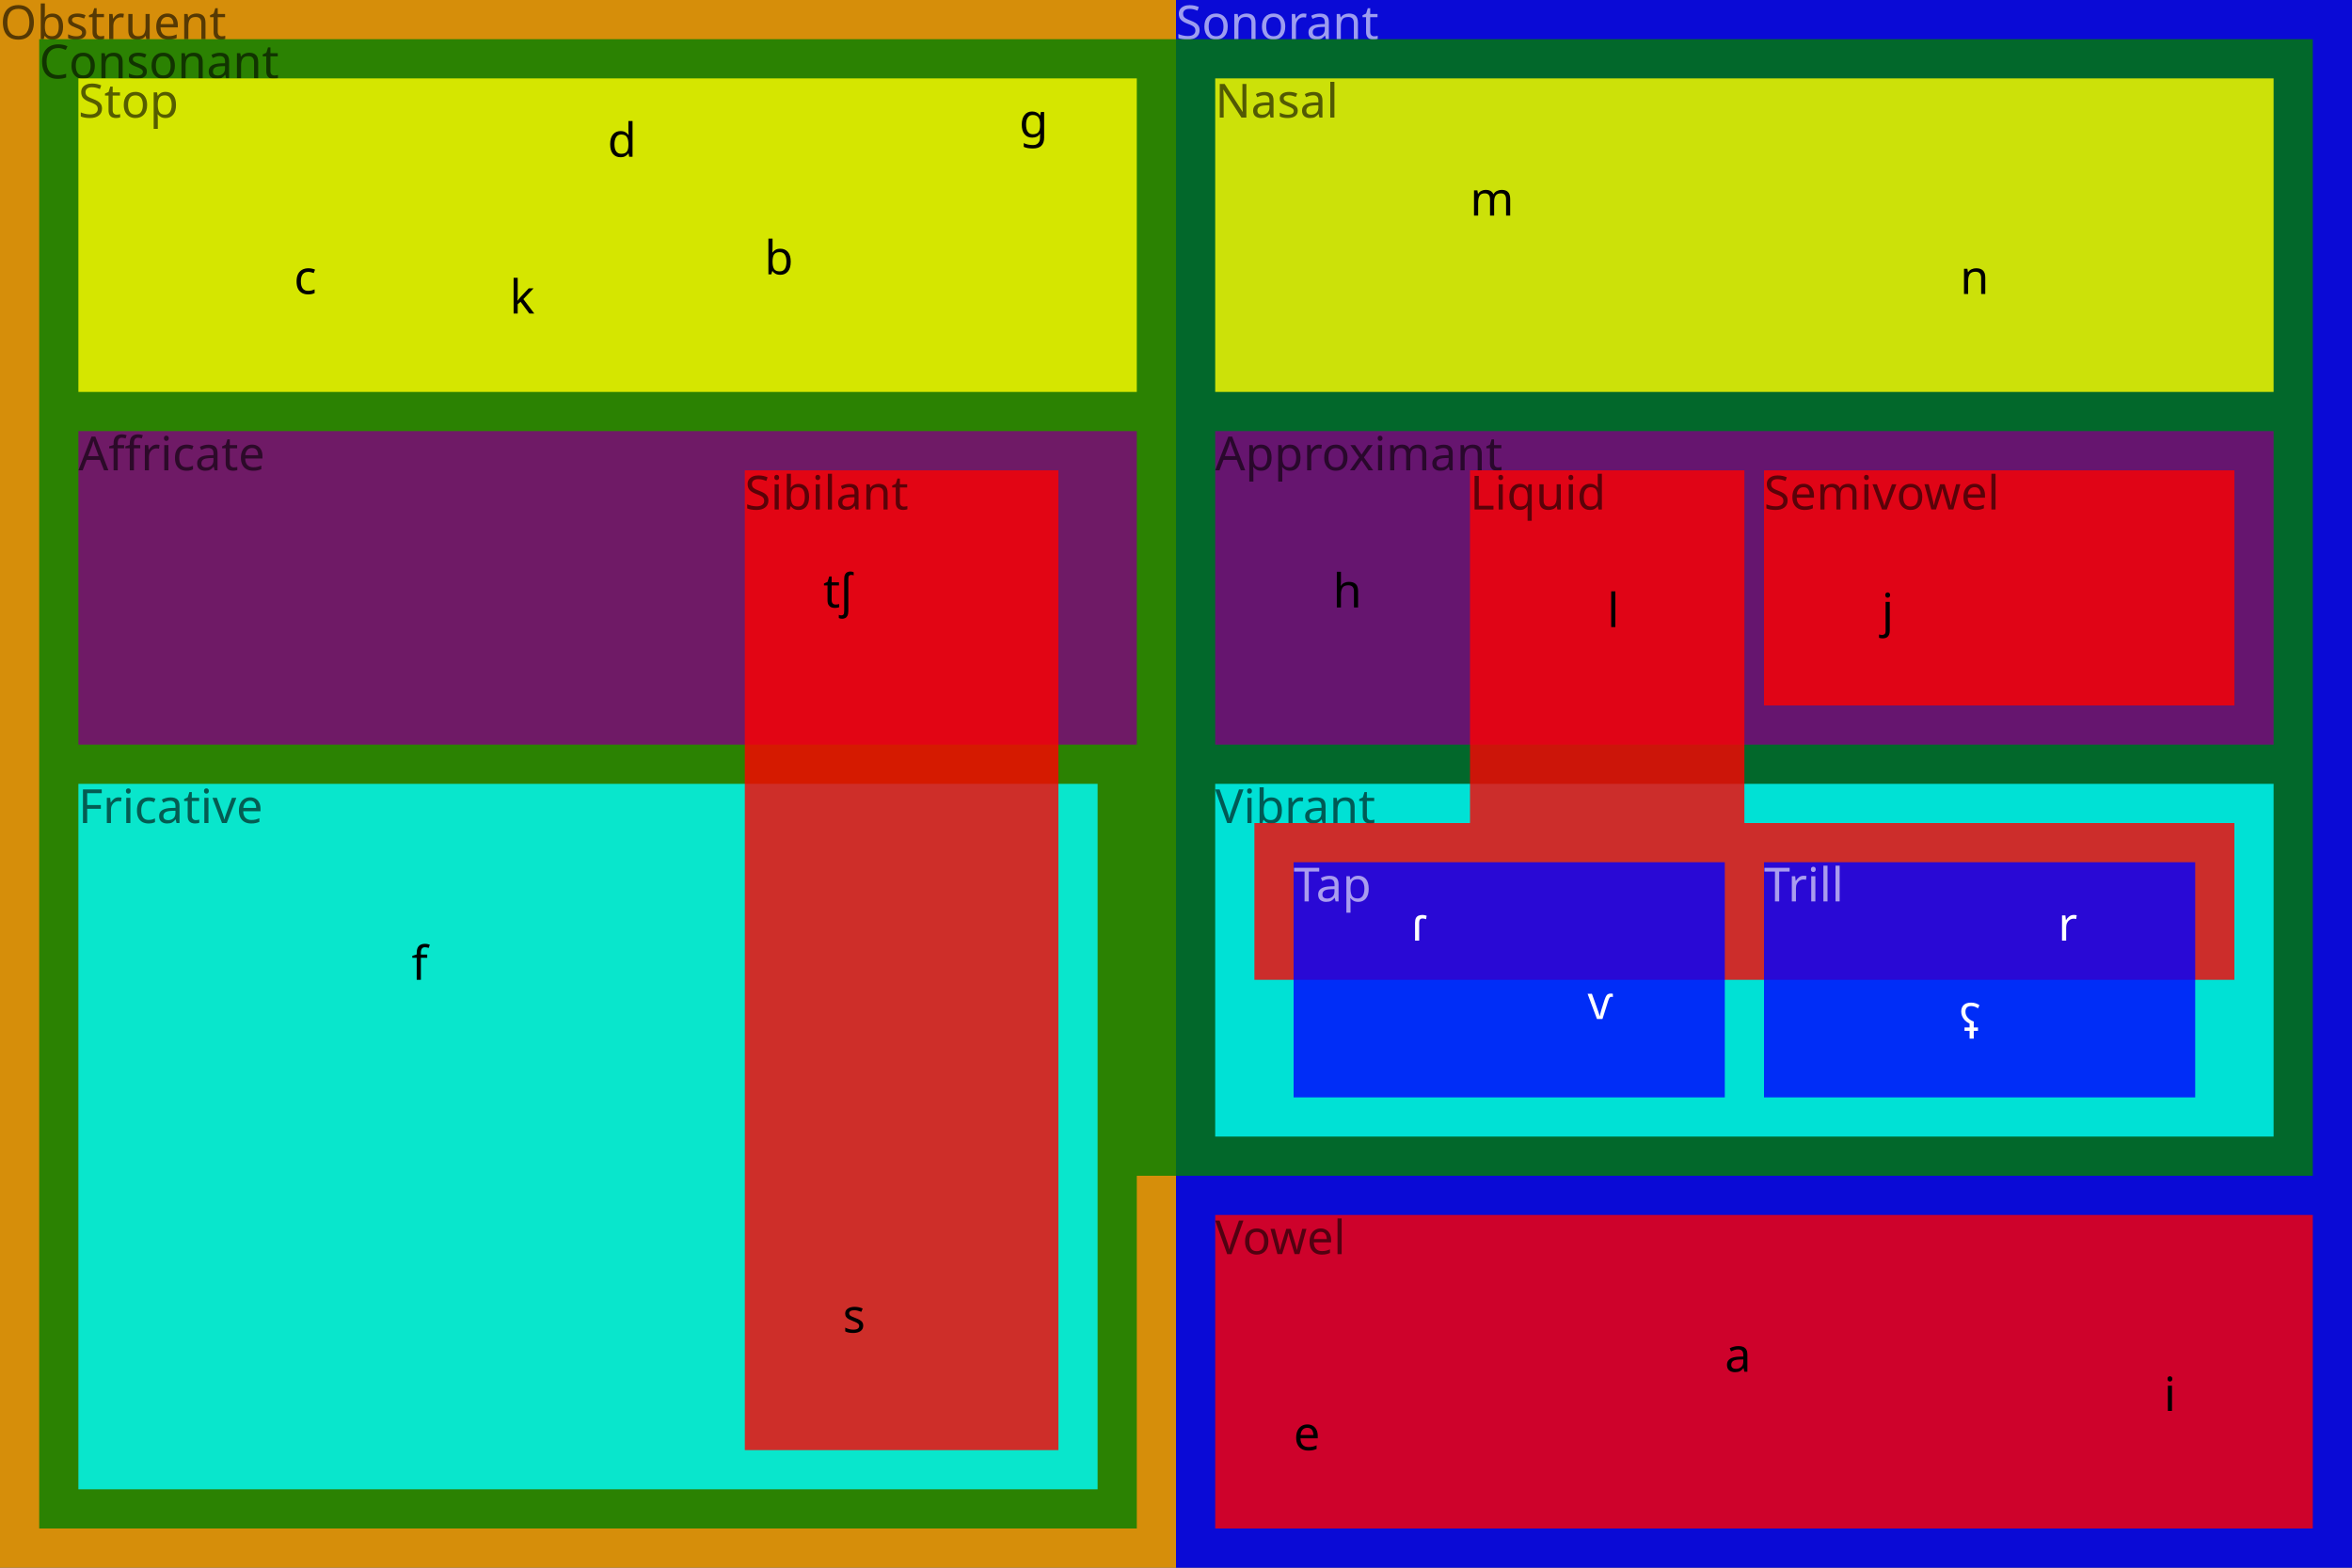
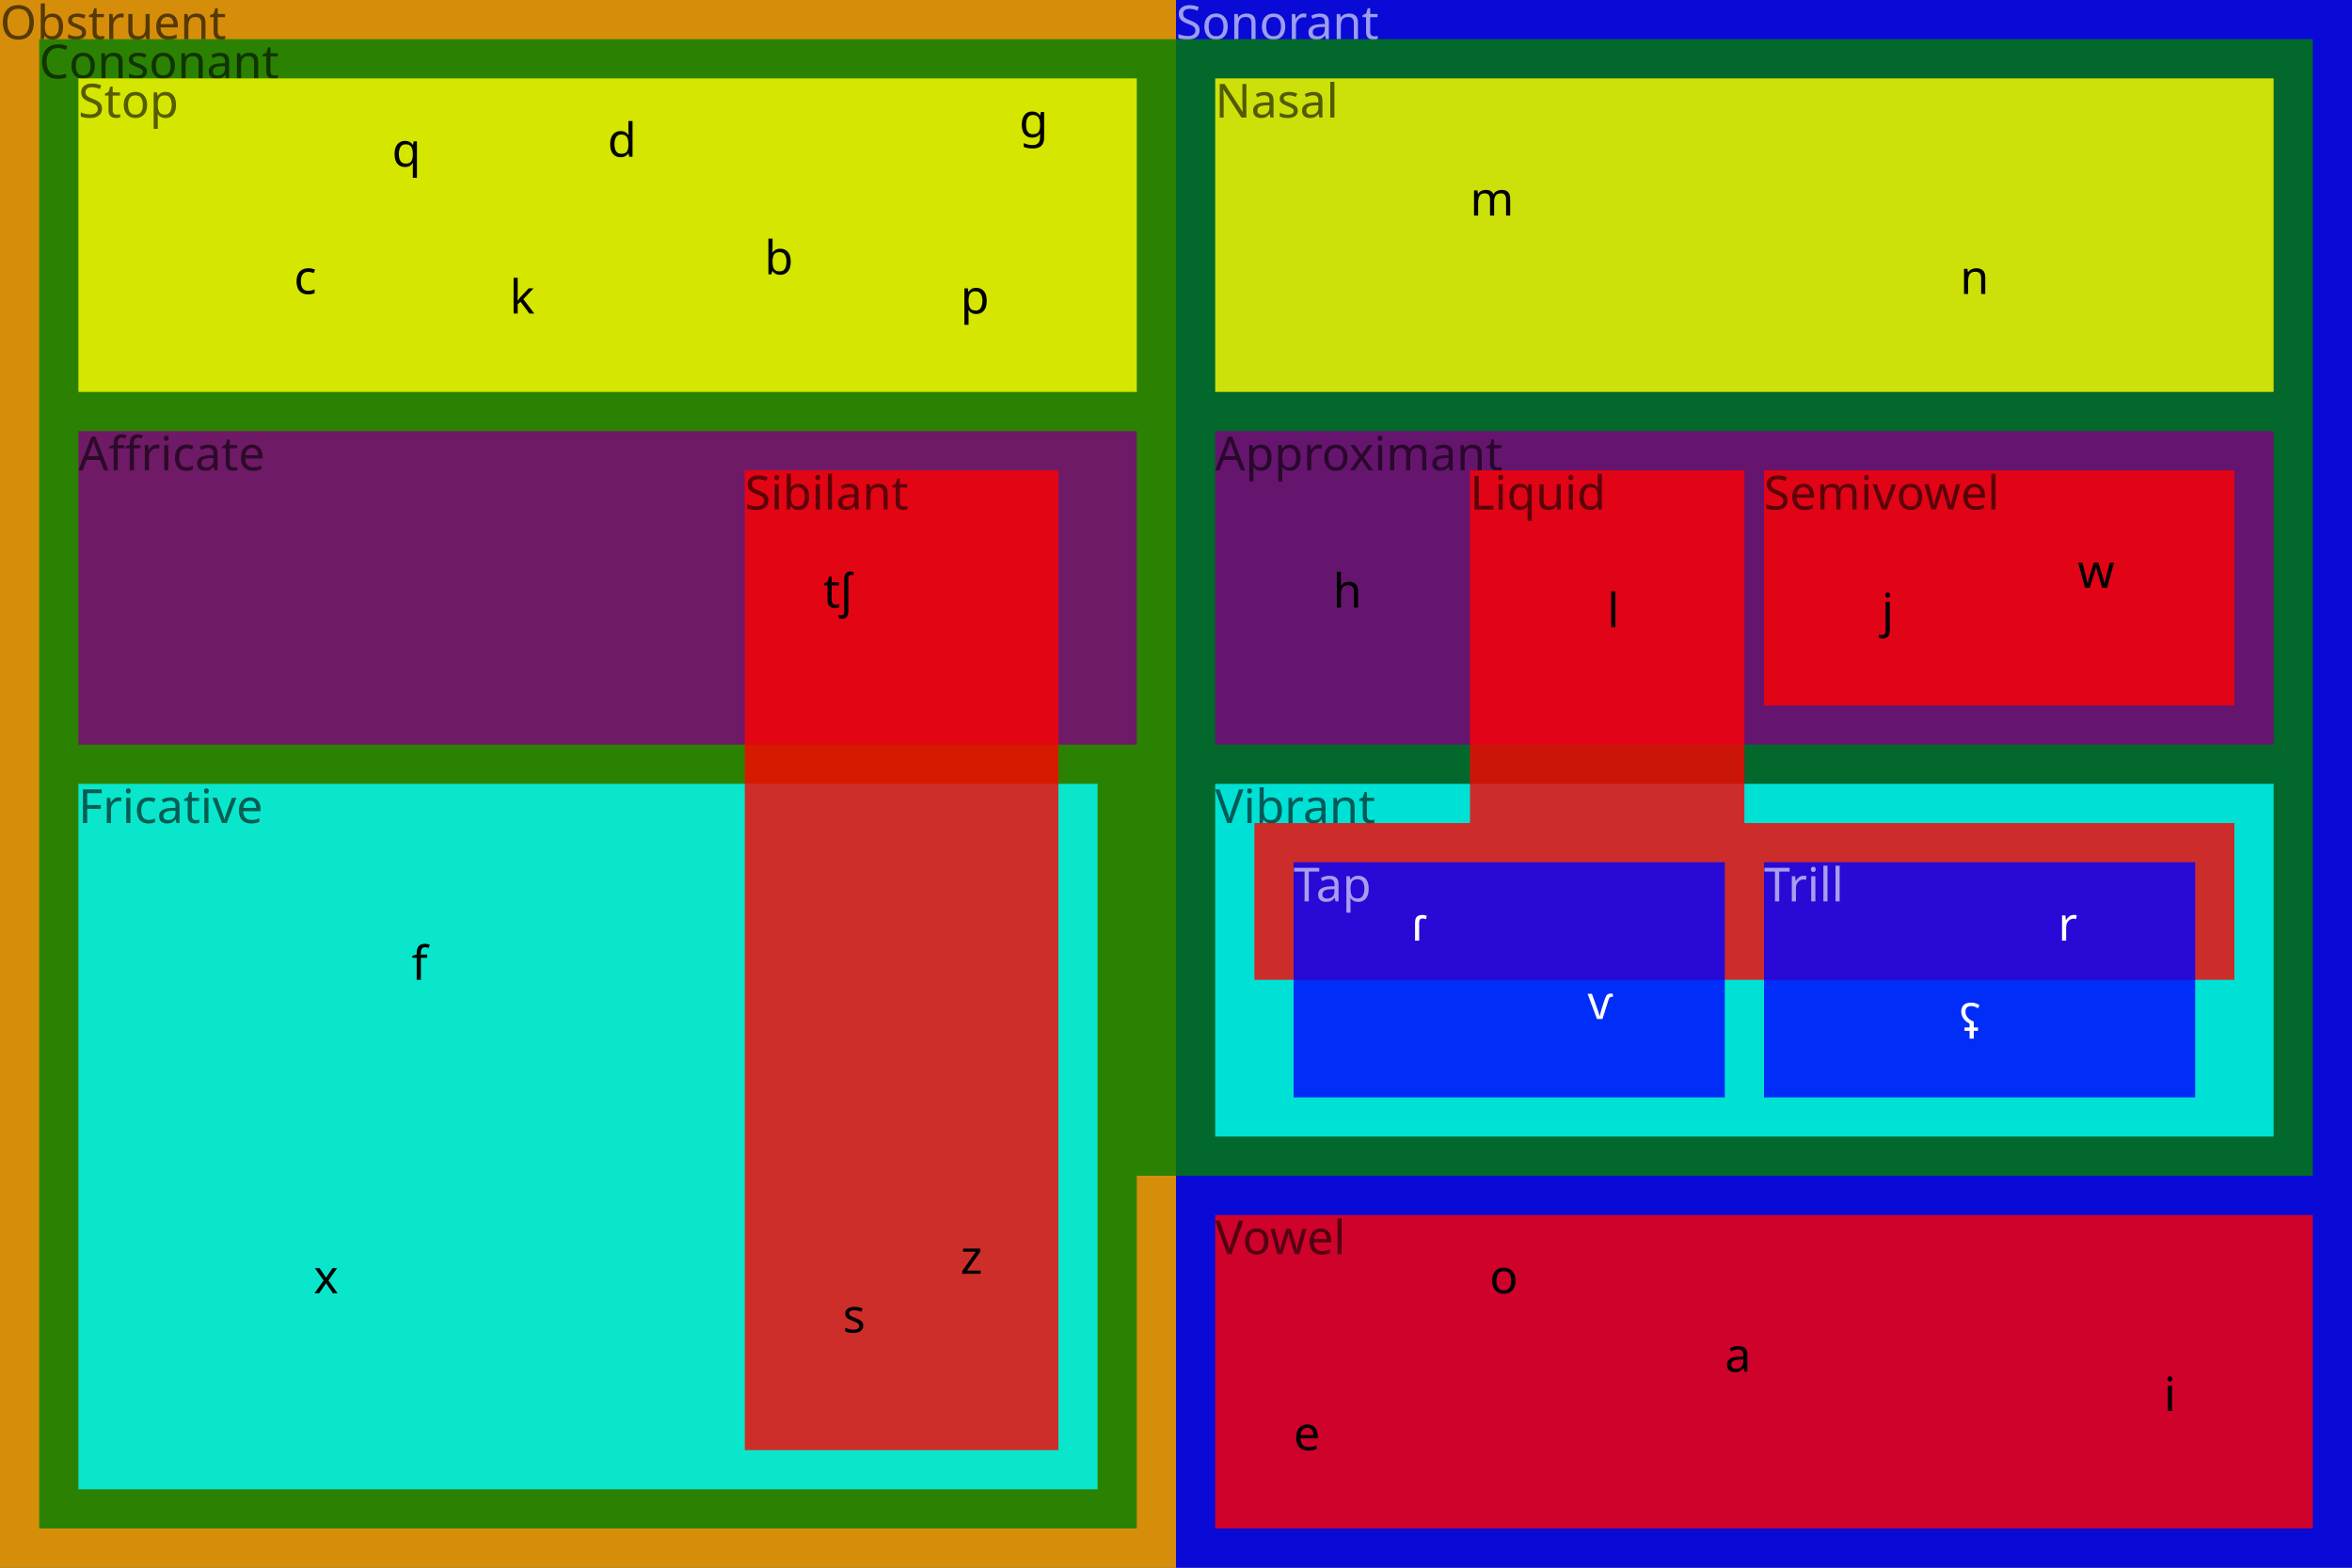
<svg xmlns="http://www.w3.org/2000/svg" width="1200" height="800" version="1.1">
  <style>
		svg{font-family:"Verdana";}
		text{fill:black;font-size:24px;opacity:0.6;}
		rect{opacity:0.8;}
		.light{fill:white!important;}
		.phone text{fill:black;opacity:1;}
	</style>
  <a href="https://en.wikipedia.org/wiki/Phone_(phonetics)">
    <rect x="0" y="0" width="1200" height="800" fill="black" />
  </a>
  <a href="https://en.wikipedia.org/wiki/Obstruent">
    <rect x="0" y="0" width="600" height="800" fill="orange" />
    <text x="0" y="20">Obstruent</text>
  </a>
  <a href="https://en.wikipedia.org/wiki/Sonorant">
    <rect x="600" y="0" width="600" height="800" fill="blue" />
    <text class="light" x="600" y="20">Sonorant</text>
  </a>
  <a href="https://en.wikipedia.org/wiki/Consonant">
    <rect x="20" y="20" width="1160" height="580" fill="green" />
    <rect x="20" y="600" width="560" height="180" fill="green" />
    <text x="20" y="40">Consonant</text>
  </a>
  <a href="https://en.wikipedia.org/wiki/Vowel">
    <rect x="620" y="620" width="560" height="160" fill="red" />
    <text x="620" y="640">Vowel</text>
  </a>
  <a href="https://en.wikipedia.org/wiki/Nasal_consonant">
    <rect x="620" y="40" width="540" height="160" fill="yellow" />
    <text x="620" y="60">Nasal</text>
  </a>
  <a href="https://en.wikipedia.org/wiki/Approximant_consonant">
    <rect x="620" y="220" width="540" height="160" fill="purple" />
    <text x="620" y="240">Approximant</text>
  </a>
  <a href="https://en.wikipedia.org/wiki/Semivowel">
    <rect x="900" y="240" width="240" height="120" fill="red" />
    <text x="900" y="260">Semivowel</text>
  </a>
  <a href="https://en.wikipedia.org/wiki/Vibrant_consonant">
    <rect x="620" y="400" width="540" height="180" fill="cyan" />
    <text x="620" y="420">Vibrant</text>
  </a>
  <a href="https://en.wikipedia.org/wiki/Liquid_consonant">
    <rect x="750" y="240" width="140" height="180" fill="red" />
    <rect x="640" y="420" width="500" height="80" fill="red" />
    <text x="750" y="260">Liquid</text>
  </a>
  <a href="https://en.wikipedia.org/wiki/Flap_consonant">
    <rect x="660" y="440" width="220" height="120" fill="blue" />
    <text class="light" x="660" y="460">Tap</text>
  </a>
  <a href="https://en.wikipedia.org/wiki/Trill_consonant">
    <rect x="900" y="440" width="220" height="120" fill="blue" />
    <text class="light" x="900" y="460">Trill</text>
  </a>
  <a href="https://en.wikipedia.org/wiki/Stop_consonant">
    <rect x="40" y="40" width="540" height="160" fill="yellow" />
    <text x="40" y="60">Stop</text>
  </a>
  <a href="https://en.wikipedia.org/wiki/Affricate_consonant">
    <rect x="40" y="220" width="540" height="160" fill="purple" />
    <text x="40" y="240">Affricate</text>
  </a>
  <a href="https://en.wikipedia.org/wiki/Fricative_consonant">
    <rect x="40" y="400" width="520" height="360" fill="cyan" />
    <text x="40" y="420">Fricative</text>
  </a>
  <a href="https://en.wikipedia.org/wiki/Sibilant">
    <rect x="380" y="240" width="160" height="500" fill="red" />
    <text x="380" y="260">Sibilant</text>
  </a>
  <g class="phone">
    <a href="https://en.wikipedia.org/wiki/Open_front_unrounded_vowel">
      <text x="880" y="700">a</text>
    </a>
    <a href="https://en.wikipedia.org/wiki/Voiced_bilabial_stop">
      <text x="390" y="140">b</text>
    </a>
    <a href="https://en.wikipedia.org/wiki/Voiceless_palatal_stop">
      <text x="150" y="150">c</text>
    </a>
    <a href="https://en.wikipedia.org/wiki/Voiced_alveolar_stop">
      <text x="310" y="80">d</text>
    </a>
    <a href="https://en.wikipedia.org/wiki/Close-mid_front_unrounded_vowel">
      <text x="660" y="740">e</text>
    </a>
    <a href="https://en.wikipedia.org/wiki/Voiceless_labiodental_fricative">
      <text x="210" y="500">f</text>
    </a>
    <a href="https://en.wikipedia.org/wiki/Voiced_velar_stop">
      <text x="520" y="70">g</text>
    </a>
    <a href="https://en.wikipedia.org/wiki/Voiceless_glottal_fricative">
      <text x="680" y="310">h</text>
    </a>
    <a href="https://en.wikipedia.org/wiki/Close_front_unrounded_vowel">
      <text x="1104" y="720">i</text>
    </a>
    <a href="https://en.wikipedia.org/wiki/Palatal_approximant">
      <text x="960" y="320">j</text>
    </a>
    <a href="https://en.wikipedia.org/wiki/Voiceless_velar_stop">
      <text x="260" y="160">k</text>
    </a>
    <a href="https://en.wikipedia.org/wiki/Alveolar_lateral_approximant">
      <text x="820" y="320">l</text>
    </a>
    <a href="https://en.wikipedia.org/wiki/Bilabial_nasal">
      <text x="750" y="110">m</text>
    </a>
    <a href="https://en.wikipedia.org/wiki/Alveolar_nasal">
      <text x="1000" y="150">n</text>
    </a>
+     <a href="https://en.wikipedia.org/wiki/Close-mid_back_rounded_vowel">
+       <text x="760" y="660">o</text>
+     </a>
+     <a href="https://en.wikipedia.org/wiki/Voiceless_bilabial_plosive">
+       <text x="490" y="160">p</text>
+     </a>
+     <a href="https://en.wikipedia.org/wiki/Voiceless_uvular_plosive">
+       <text x="200" y="85">q</text>
+     </a>
    <a href="https://en.wikipedia.org/wiki/Alveolar_trill">
      <text class="light" x="1050" y="480">r</text>
    </a>
    <a href="https://en.wikipedia.org/wiki/Alveolar_flap">
      <text class="light" x="720" y="480">ɾ</text>
    </a>
    <a href="https://en.wikipedia.org/wiki/Voiceless_alveolar_sibilant">
      <text x="430" y="680">s</text>
    </a>
    <a href="https://en.wikipedia.org/wiki/Voiceless_palato-alveolar_affricate">
      <text x="420" y="310">tʃ</text>
    </a>
    <a href="https://en.wikipedia.org/wiki/Labiodental_flap">
      <text class="light" x="810" y="520">ⱱ</text>
    </a>
+     <a href="https://en.wikipedia.org/wiki/Voiced_labial%E2%80%93velar_approximant">
+       <text x="1060" y="300">w</text>
+     </a>
+     <a href="https://en.wikipedia.org/wiki/Voiceless_velar_fricative">
+       <text x="160" y="660">x</text>
+     </a>
+     <a href="https://en.wikipedia.org/wiki/Voiced_alveolar_fricative">
+       <text x="490" y="650">z</text>
+     </a>
    <a href="https://en.wikipedia.org/wiki/Voiced_epiglottal_trill">
      <text class="light" x="1000" y="530">ʢ</text>
    </a>
  </g>
</svg>
